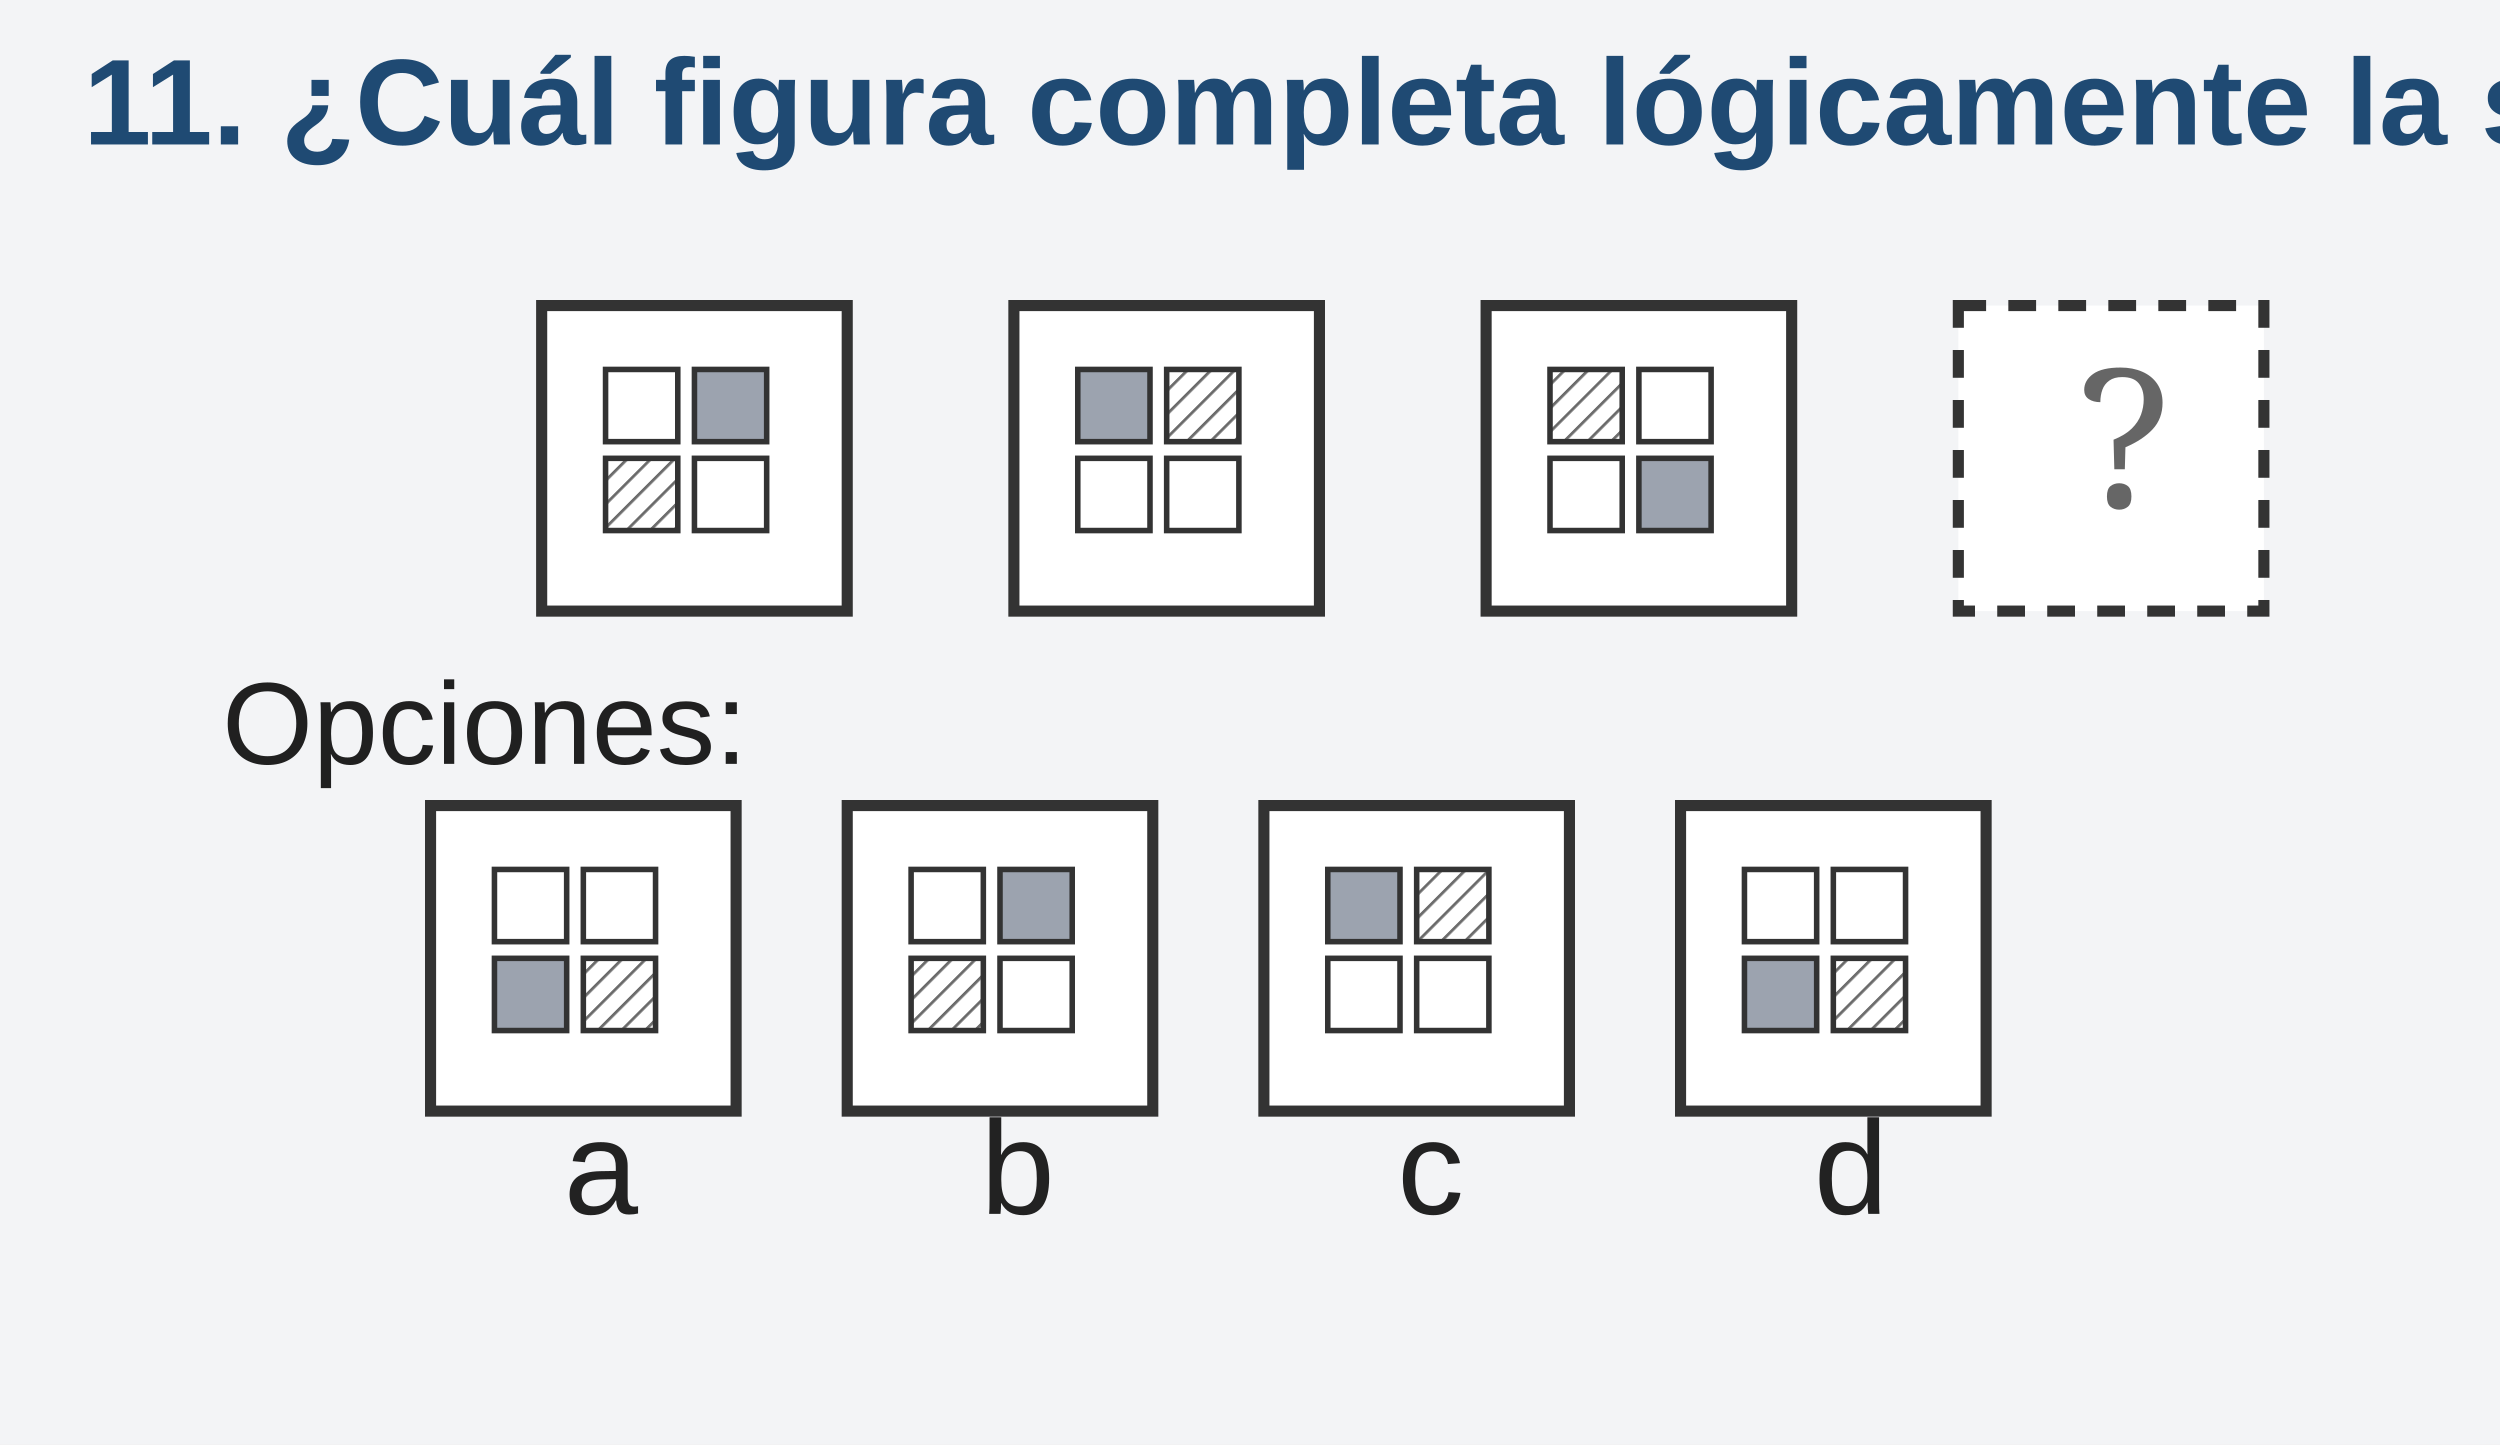
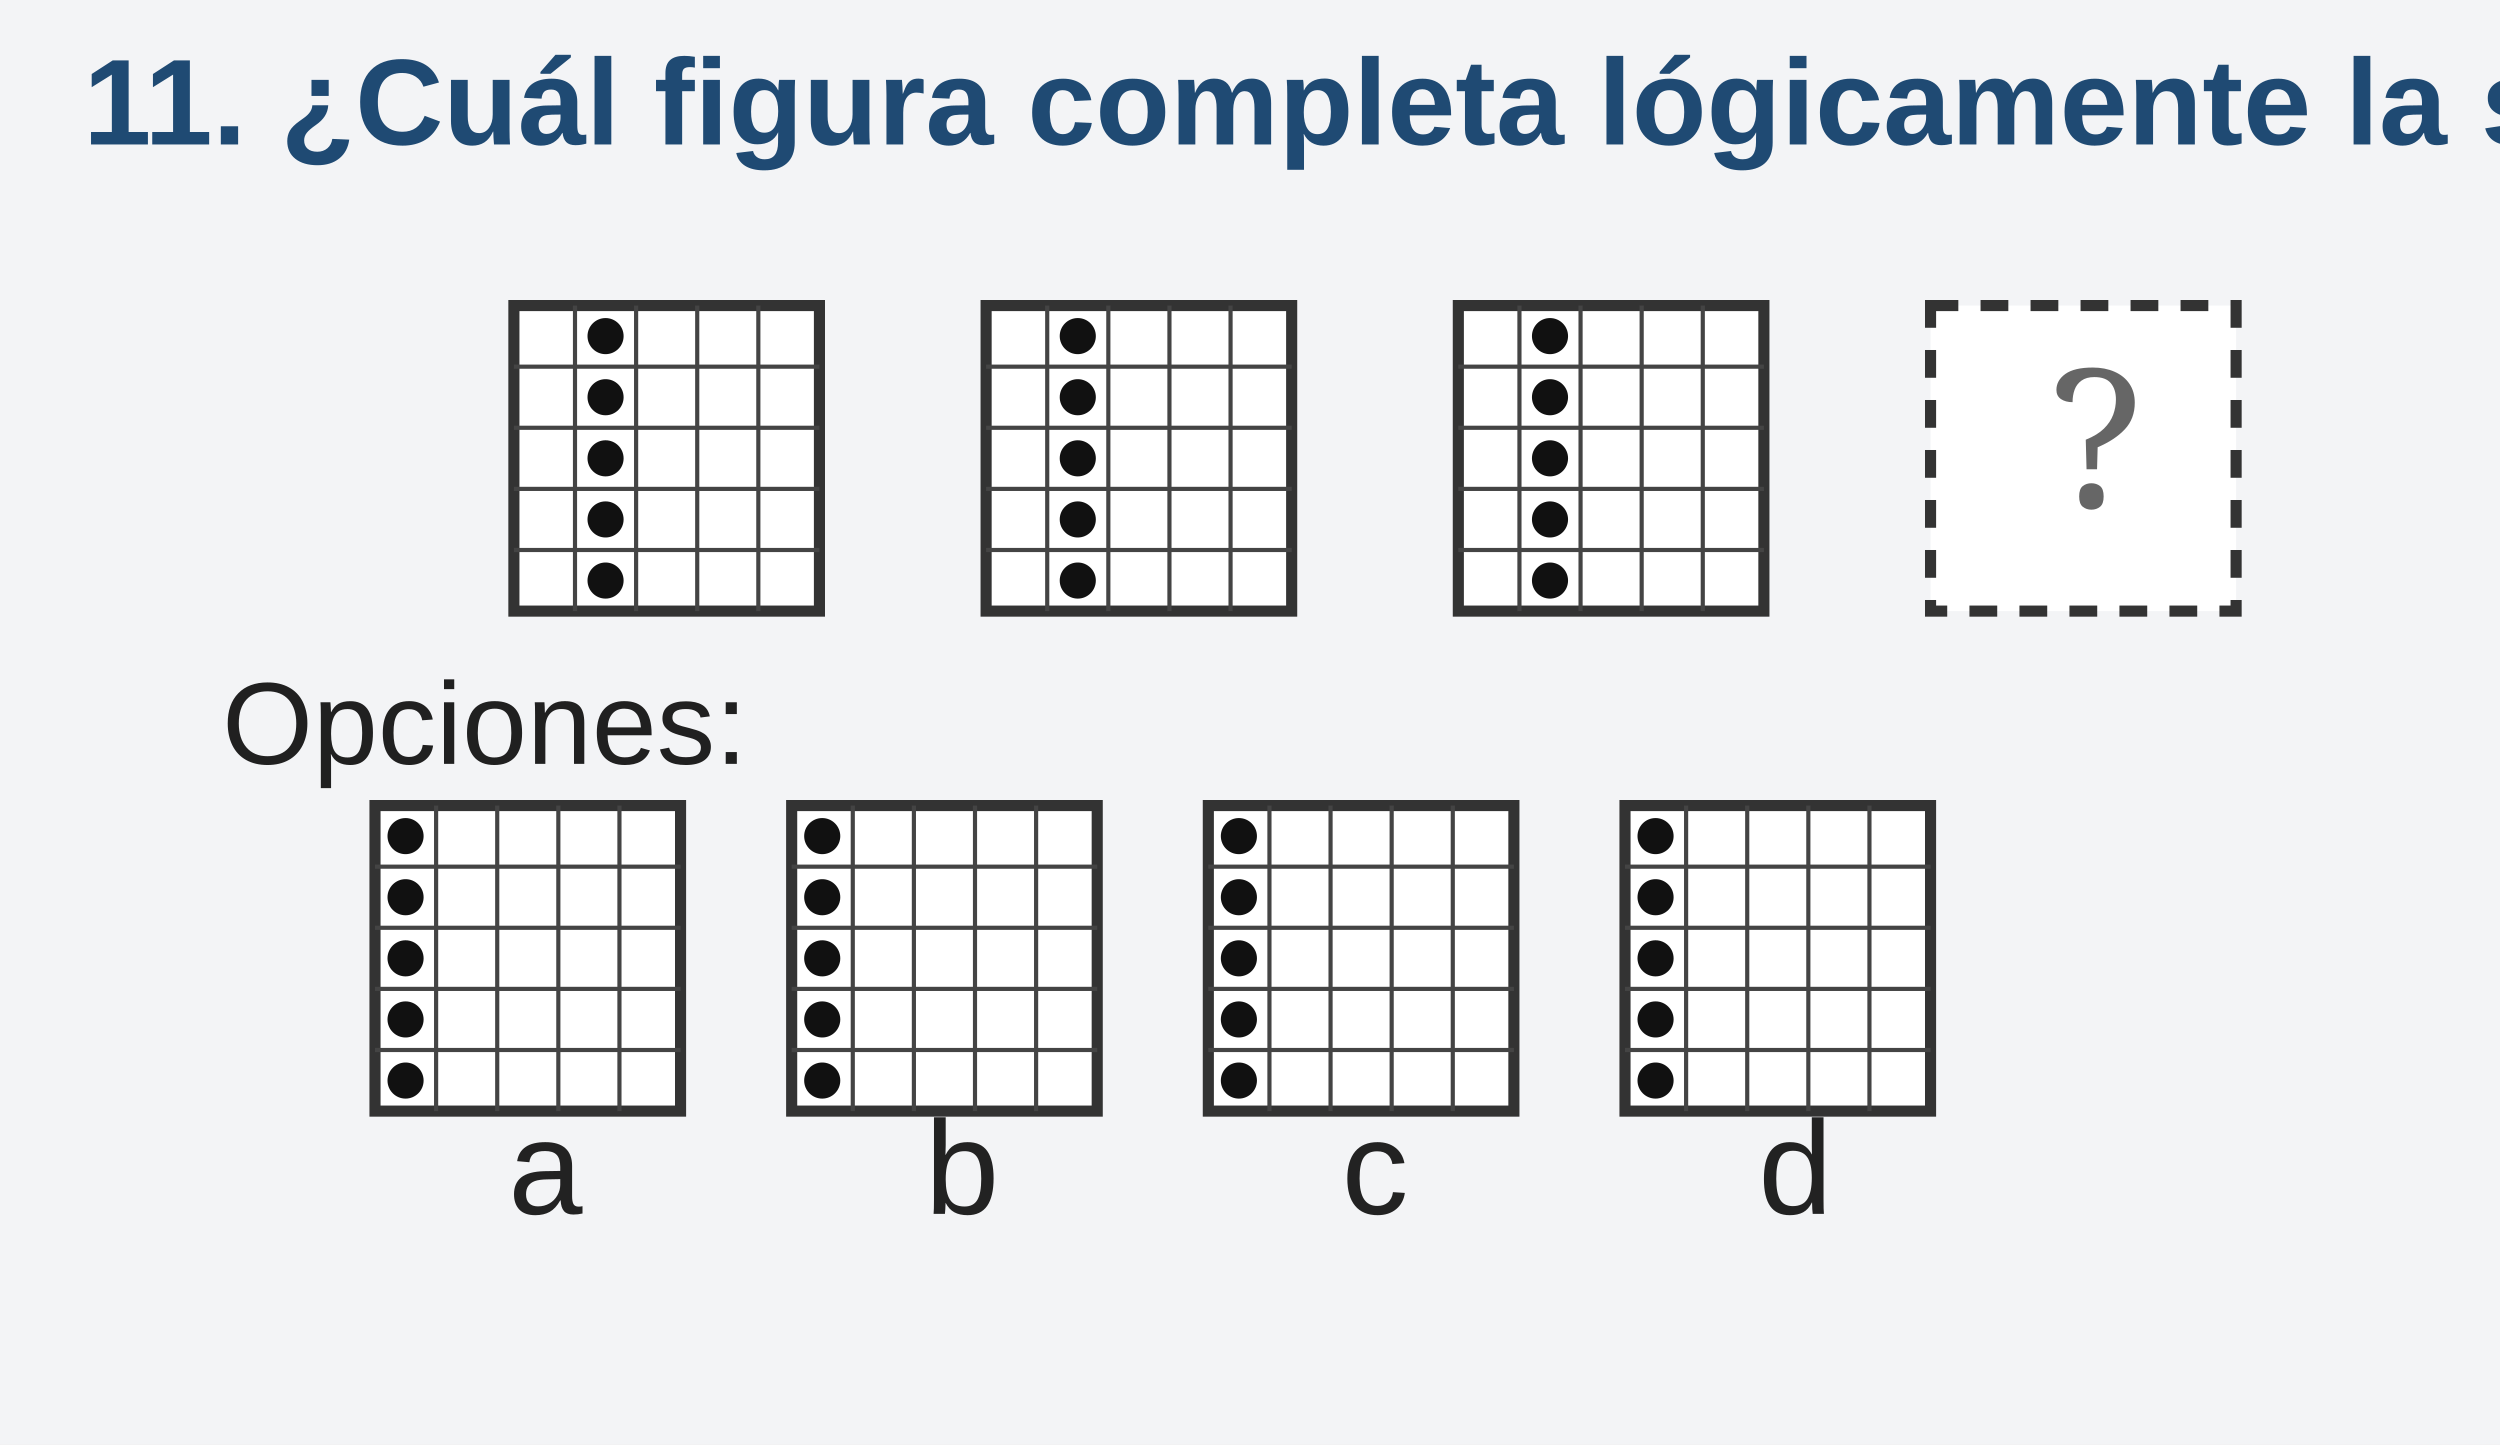
<svg xmlns="http://www.w3.org/2000/svg" width="900" height="520" viewBox="0 0 900 520">
  <rect width="100%" height="100%" fill="#f3f4f6" />
  <text x="30" y="52" font-family="Arial" font-size="44" font-weight="700" fill="#1f4a73">11. ¿Cuál figura completa lógicamente la serie?</text>
  <text x="80" y="275" font-family="Arial" font-size="42" fill="#202020">Opciones:</text>
  <defs>
    <pattern id="hatch" width="6" height="6" patternUnits="userSpaceOnUse" patternTransform="rotate(45)">
      <line x1="0" y1="0" x2="0" y2="6" stroke="#666" stroke-width="2" />
    </pattern>
  </defs>
-   <rect x="195" y="110" width="110" height="110" fill="white" stroke="#333" stroke-width="4" />
-   <rect x="218" y="133" width="26" height="26" fill="#fff" stroke="#333" stroke-width="2" />
-   <rect x="250" y="133" width="26" height="26" fill="#9ca3af" stroke="#333" stroke-width="2" />
-   <rect x="218" y="165" width="26" height="26" fill="url(#hatch)" stroke="#333" stroke-width="2" />
-   <rect x="250" y="165" width="26" height="26" fill="#fff" stroke="#333" stroke-width="2" />
-   <rect x="365" y="110" width="110" height="110" fill="white" stroke="#333" stroke-width="4" />
-   <rect x="388" y="133" width="26" height="26" fill="#9ca3af" stroke="#333" stroke-width="2" />
-   <rect x="420" y="133" width="26" height="26" fill="url(#hatch)" stroke="#333" stroke-width="2" />
-   <rect x="388" y="165" width="26" height="26" fill="#fff" stroke="#333" stroke-width="2" />
-   <rect x="420" y="165" width="26" height="26" fill="#fff" stroke="#333" stroke-width="2" />
-   <rect x="535" y="110" width="110" height="110" fill="white" stroke="#333" stroke-width="4" />
-   <rect x="558" y="133" width="26" height="26" fill="url(#hatch)" stroke="#333" stroke-width="2" />
-   <rect x="590" y="133" width="26" height="26" fill="#fff" stroke="#333" stroke-width="2" />
-   <rect x="558" y="165" width="26" height="26" fill="#fff" stroke="#333" stroke-width="2" />
-   <rect x="590" y="165" width="26" height="26" fill="#9ca3af" stroke="#333" stroke-width="2" />
-   <rect x="705" y="110" width="110" height="110" fill="white" stroke="#333" stroke-width="4" stroke-dasharray="10 8" />
-   <text x="748" y="183" font-family="Georgia" font-size="70" fill="#666">?</text>
-   <rect x="155" y="290" width="110" height="110" fill="white" stroke="#333" stroke-width="4" />
-   <rect x="178" y="313" width="26" height="26" fill="#fff" stroke="#333" stroke-width="2" />
-   <rect x="210" y="313" width="26" height="26" fill="#fff" stroke="#333" stroke-width="2" />
-   <rect x="178" y="345" width="26" height="26" fill="#9ca3af" stroke="#333" stroke-width="2" />
-   <rect x="210" y="345" width="26" height="26" fill="url(#hatch)" stroke="#333" stroke-width="2" />
-   <text x="203" y="437" font-family="Arial" font-size="48" fill="#222">a</text>
-   <rect x="305" y="290" width="110" height="110" fill="white" stroke="#333" stroke-width="4" />
-   <rect x="328" y="313" width="26" height="26" fill="#fff" stroke="#333" stroke-width="2" />
-   <rect x="360" y="313" width="26" height="26" fill="#9ca3af" stroke="#333" stroke-width="2" />
-   <rect x="328" y="345" width="26" height="26" fill="url(#hatch)" stroke="#333" stroke-width="2" />
-   <rect x="360" y="345" width="26" height="26" fill="#fff" stroke="#333" stroke-width="2" />
-   <text x="353" y="437" font-family="Arial" font-size="48" fill="#222">b</text>
-   <rect x="455" y="290" width="110" height="110" fill="white" stroke="#333" stroke-width="4" />
-   <rect x="478" y="313" width="26" height="26" fill="#9ca3af" stroke="#333" stroke-width="2" />
-   <rect x="510" y="313" width="26" height="26" fill="url(#hatch)" stroke="#333" stroke-width="2" />
-   <rect x="478" y="345" width="26" height="26" fill="#fff" stroke="#333" stroke-width="2" />
-   <rect x="510" y="345" width="26" height="26" fill="#fff" stroke="#333" stroke-width="2" />
-   <text x="503" y="437" font-family="Arial" font-size="48" fill="#222">c</text>
-   <rect x="605" y="290" width="110" height="110" fill="white" stroke="#333" stroke-width="4" />
-   <rect x="628" y="313" width="26" height="26" fill="#fff" stroke="#333" stroke-width="2" />
-   <rect x="660" y="313" width="26" height="26" fill="#fff" stroke="#333" stroke-width="2" />
-   <rect x="628" y="345" width="26" height="26" fill="#9ca3af" stroke="#333" stroke-width="2" />
-   <rect x="660" y="345" width="26" height="26" fill="url(#hatch)" stroke="#333" stroke-width="2" />
-   <text x="653" y="437" font-family="Arial" font-size="48" fill="#222">d</text>
+   <rect x="185" y="110" width="110" height="110" fill="white" stroke="#333" stroke-width="4" />
+   <line x1="207.0" y1="110" x2="207.0" y2="220" stroke="#444" stroke-width="1.5" />
+   <line x1="185" y1="132.0" x2="295" y2="132.0" stroke="#444" stroke-width="1.5" />
+   <line x1="229.0" y1="110" x2="229.0" y2="220" stroke="#444" stroke-width="1.5" />
+   <line x1="185" y1="154.0" x2="295" y2="154.0" stroke="#444" stroke-width="1.5" />
+   <line x1="251.0" y1="110" x2="251.0" y2="220" stroke="#444" stroke-width="1.5" />
+   <line x1="185" y1="176.0" x2="295" y2="176.0" stroke="#444" stroke-width="1.5" />
+   <line x1="273.0" y1="110" x2="273.0" y2="220" stroke="#444" stroke-width="1.5" />
+   <line x1="185" y1="198.0" x2="295" y2="198.0" stroke="#444" stroke-width="1.5" />
+   <circle cx="218.0" cy="121.0" r="6.5" fill="#111" />
+   <circle cx="218.0" cy="143.0" r="6.5" fill="#111" />
+   <circle cx="218.0" cy="165.0" r="6.5" fill="#111" />
+   <circle cx="218.0" cy="187.0" r="6.5" fill="#111" />
+   <circle cx="218.0" cy="209.0" r="6.5" fill="#111" />
+   <rect x="355" y="110" width="110" height="110" fill="white" stroke="#333" stroke-width="4" />
+   <line x1="377.0" y1="110" x2="377.0" y2="220" stroke="#444" stroke-width="1.5" />
+   <line x1="355" y1="132.0" x2="465" y2="132.0" stroke="#444" stroke-width="1.5" />
+   <line x1="399.0" y1="110" x2="399.0" y2="220" stroke="#444" stroke-width="1.5" />
+   <line x1="355" y1="154.0" x2="465" y2="154.0" stroke="#444" stroke-width="1.5" />
+   <line x1="421.0" y1="110" x2="421.0" y2="220" stroke="#444" stroke-width="1.5" />
+   <line x1="355" y1="176.0" x2="465" y2="176.0" stroke="#444" stroke-width="1.5" />
+   <line x1="443.0" y1="110" x2="443.0" y2="220" stroke="#444" stroke-width="1.5" />
+   <line x1="355" y1="198.0" x2="465" y2="198.0" stroke="#444" stroke-width="1.5" />
+   <circle cx="388.0" cy="121.0" r="6.5" fill="#111" />
+   <circle cx="388.0" cy="143.0" r="6.5" fill="#111" />
+   <circle cx="388.0" cy="165.0" r="6.5" fill="#111" />
+   <circle cx="388.0" cy="187.0" r="6.5" fill="#111" />
+   <circle cx="388.0" cy="209.0" r="6.5" fill="#111" />
+   <rect x="525" y="110" width="110" height="110" fill="white" stroke="#333" stroke-width="4" />
+   <line x1="547.0" y1="110" x2="547.0" y2="220" stroke="#444" stroke-width="1.5" />
+   <line x1="525" y1="132.0" x2="635" y2="132.0" stroke="#444" stroke-width="1.5" />
+   <line x1="569.0" y1="110" x2="569.0" y2="220" stroke="#444" stroke-width="1.5" />
+   <line x1="525" y1="154.0" x2="635" y2="154.0" stroke="#444" stroke-width="1.5" />
+   <line x1="591.0" y1="110" x2="591.0" y2="220" stroke="#444" stroke-width="1.5" />
+   <line x1="525" y1="176.0" x2="635" y2="176.0" stroke="#444" stroke-width="1.5" />
+   <line x1="613.0" y1="110" x2="613.0" y2="220" stroke="#444" stroke-width="1.5" />
+   <line x1="525" y1="198.0" x2="635" y2="198.0" stroke="#444" stroke-width="1.5" />
+   <circle cx="558.0" cy="121.0" r="6.5" fill="#111" />
+   <circle cx="558.0" cy="143.0" r="6.5" fill="#111" />
+   <circle cx="558.0" cy="165.0" r="6.5" fill="#111" />
+   <circle cx="558.0" cy="187.0" r="6.5" fill="#111" />
+   <circle cx="558.0" cy="209.0" r="6.5" fill="#111" />
+   <rect x="695" y="110" width="110" height="110" fill="white" stroke="#333" stroke-width="4" stroke-dasharray="10 8" />
+   <text x="738" y="183" font-family="Georgia" font-size="70" fill="#666">?</text>
+   <rect x="135" y="290" width="110" height="110" fill="white" stroke="#333" stroke-width="4" />
+   <line x1="157.0" y1="290" x2="157.0" y2="400" stroke="#444" stroke-width="1.5" />
+   <line x1="135" y1="312.0" x2="245" y2="312.0" stroke="#444" stroke-width="1.5" />
+   <line x1="179.0" y1="290" x2="179.0" y2="400" stroke="#444" stroke-width="1.5" />
+   <line x1="135" y1="334.0" x2="245" y2="334.0" stroke="#444" stroke-width="1.5" />
+   <line x1="201.0" y1="290" x2="201.0" y2="400" stroke="#444" stroke-width="1.5" />
+   <line x1="135" y1="356.0" x2="245" y2="356.0" stroke="#444" stroke-width="1.5" />
+   <line x1="223.0" y1="290" x2="223.0" y2="400" stroke="#444" stroke-width="1.5" />
+   <line x1="135" y1="378.0" x2="245" y2="378.0" stroke="#444" stroke-width="1.5" />
+   <circle cx="146.0" cy="301.0" r="6.5" fill="#111" />
+   <circle cx="146.0" cy="323.0" r="6.5" fill="#111" />
+   <circle cx="146.0" cy="345.0" r="6.5" fill="#111" />
+   <circle cx="146.0" cy="367.0" r="6.5" fill="#111" />
+   <circle cx="146.0" cy="389.0" r="6.5" fill="#111" />
+   <text x="183" y="437" font-family="Arial" font-size="48" fill="#222">a</text>
+   <rect x="285" y="290" width="110" height="110" fill="white" stroke="#333" stroke-width="4" />
+   <line x1="307.0" y1="290" x2="307.0" y2="400" stroke="#444" stroke-width="1.5" />
+   <line x1="285" y1="312.0" x2="395" y2="312.0" stroke="#444" stroke-width="1.5" />
+   <line x1="329.0" y1="290" x2="329.0" y2="400" stroke="#444" stroke-width="1.5" />
+   <line x1="285" y1="334.0" x2="395" y2="334.0" stroke="#444" stroke-width="1.5" />
+   <line x1="351.0" y1="290" x2="351.0" y2="400" stroke="#444" stroke-width="1.5" />
+   <line x1="285" y1="356.0" x2="395" y2="356.0" stroke="#444" stroke-width="1.5" />
+   <line x1="373.0" y1="290" x2="373.0" y2="400" stroke="#444" stroke-width="1.5" />
+   <line x1="285" y1="378.0" x2="395" y2="378.0" stroke="#444" stroke-width="1.5" />
+   <circle cx="296.0" cy="301.0" r="6.5" fill="#111" />
+   <circle cx="296.0" cy="323.0" r="6.5" fill="#111" />
+   <circle cx="296.0" cy="345.0" r="6.5" fill="#111" />
+   <circle cx="296.0" cy="367.0" r="6.5" fill="#111" />
+   <circle cx="296.0" cy="389.0" r="6.5" fill="#111" />
+   <text x="333" y="437" font-family="Arial" font-size="48" fill="#222">b</text>
+   <rect x="435" y="290" width="110" height="110" fill="white" stroke="#333" stroke-width="4" />
+   <line x1="457.0" y1="290" x2="457.0" y2="400" stroke="#444" stroke-width="1.5" />
+   <line x1="435" y1="312.0" x2="545" y2="312.0" stroke="#444" stroke-width="1.5" />
+   <line x1="479.0" y1="290" x2="479.0" y2="400" stroke="#444" stroke-width="1.5" />
+   <line x1="435" y1="334.0" x2="545" y2="334.0" stroke="#444" stroke-width="1.5" />
+   <line x1="501.0" y1="290" x2="501.0" y2="400" stroke="#444" stroke-width="1.5" />
+   <line x1="435" y1="356.0" x2="545" y2="356.0" stroke="#444" stroke-width="1.5" />
+   <line x1="523.0" y1="290" x2="523.0" y2="400" stroke="#444" stroke-width="1.5" />
+   <line x1="435" y1="378.0" x2="545" y2="378.0" stroke="#444" stroke-width="1.5" />
+   <circle cx="446.0" cy="301.0" r="6.5" fill="#111" />
+   <circle cx="446.0" cy="323.0" r="6.5" fill="#111" />
+   <circle cx="446.0" cy="345.0" r="6.5" fill="#111" />
+   <circle cx="446.0" cy="367.0" r="6.5" fill="#111" />
+   <circle cx="446.0" cy="389.0" r="6.5" fill="#111" />
+   <text x="483" y="437" font-family="Arial" font-size="48" fill="#222">c</text>
+   <rect x="585" y="290" width="110" height="110" fill="white" stroke="#333" stroke-width="4" />
+   <line x1="607.0" y1="290" x2="607.0" y2="400" stroke="#444" stroke-width="1.5" />
+   <line x1="585" y1="312.0" x2="695" y2="312.0" stroke="#444" stroke-width="1.5" />
+   <line x1="629.0" y1="290" x2="629.0" y2="400" stroke="#444" stroke-width="1.5" />
+   <line x1="585" y1="334.0" x2="695" y2="334.0" stroke="#444" stroke-width="1.5" />
+   <line x1="651.0" y1="290" x2="651.0" y2="400" stroke="#444" stroke-width="1.5" />
+   <line x1="585" y1="356.0" x2="695" y2="356.0" stroke="#444" stroke-width="1.5" />
+   <line x1="673.0" y1="290" x2="673.0" y2="400" stroke="#444" stroke-width="1.5" />
+   <line x1="585" y1="378.0" x2="695" y2="378.0" stroke="#444" stroke-width="1.5" />
+   <circle cx="596.0" cy="301.0" r="6.5" fill="#111" />
+   <circle cx="596.0" cy="323.0" r="6.5" fill="#111" />
+   <circle cx="596.0" cy="345.0" r="6.5" fill="#111" />
+   <circle cx="596.0" cy="367.0" r="6.5" fill="#111" />
+   <circle cx="596.0" cy="389.0" r="6.5" fill="#111" />
+   <text x="633" y="437" font-family="Arial" font-size="48" fill="#222">d</text>
</svg>
